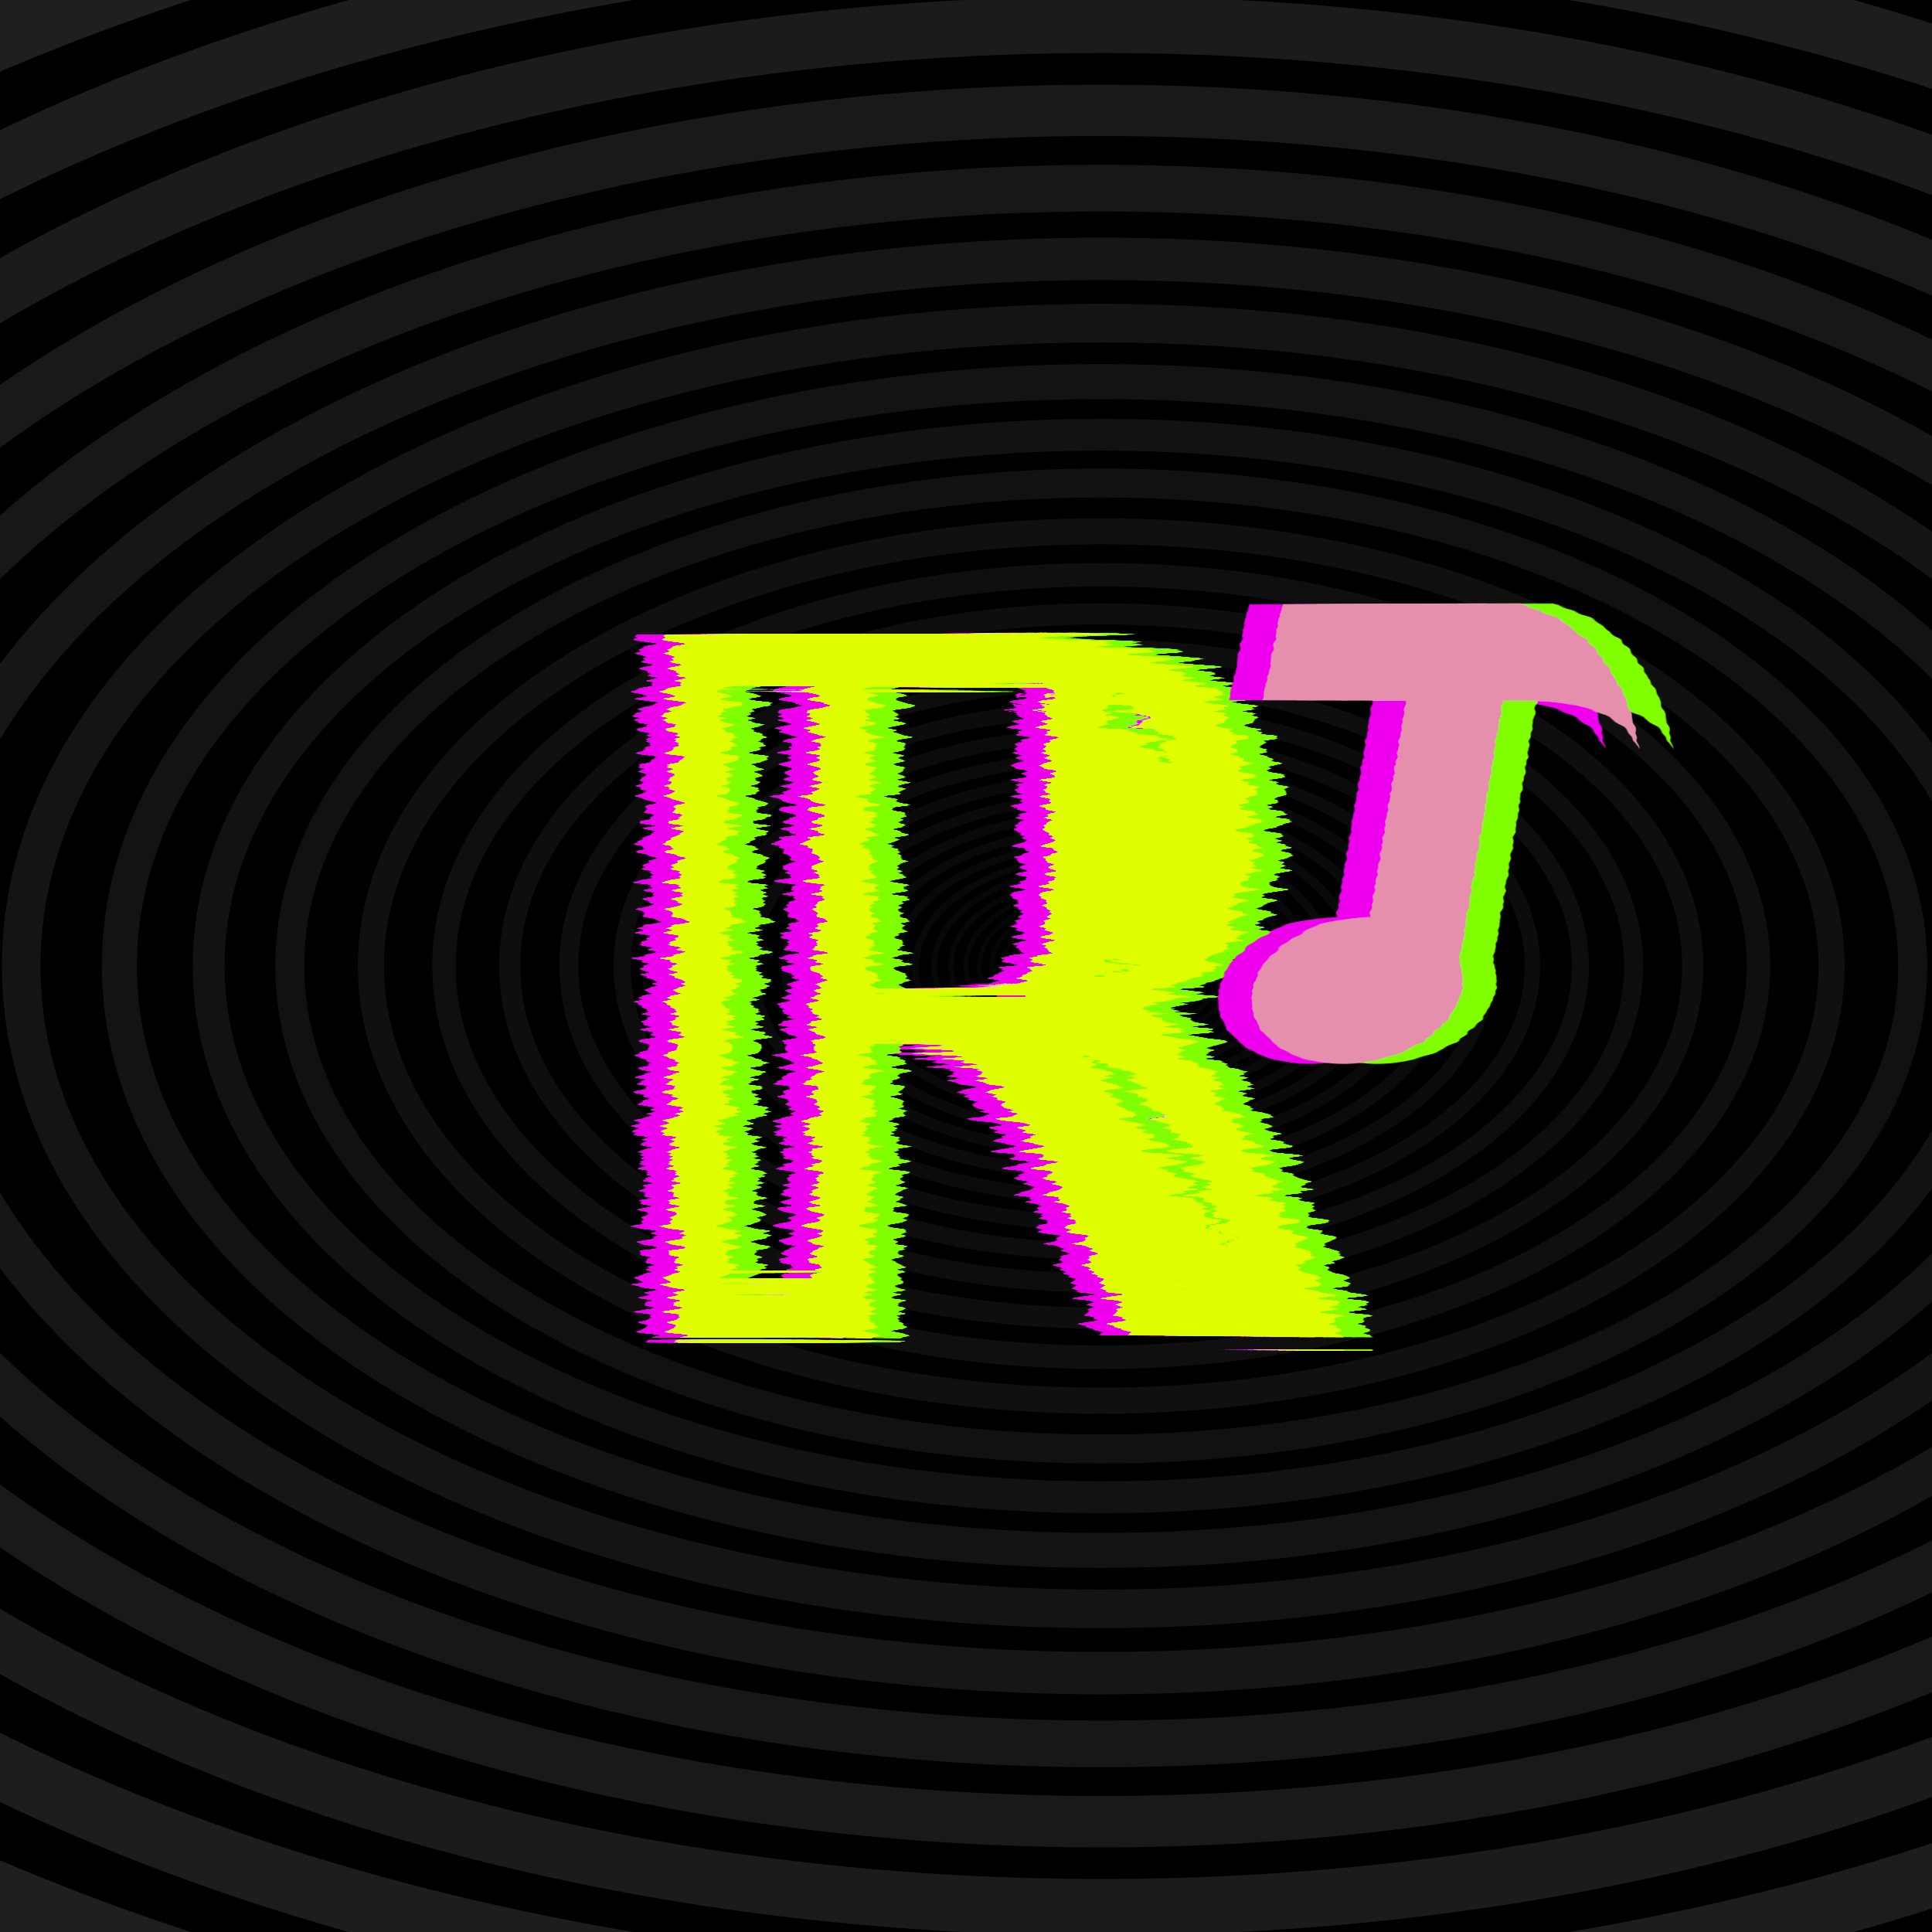
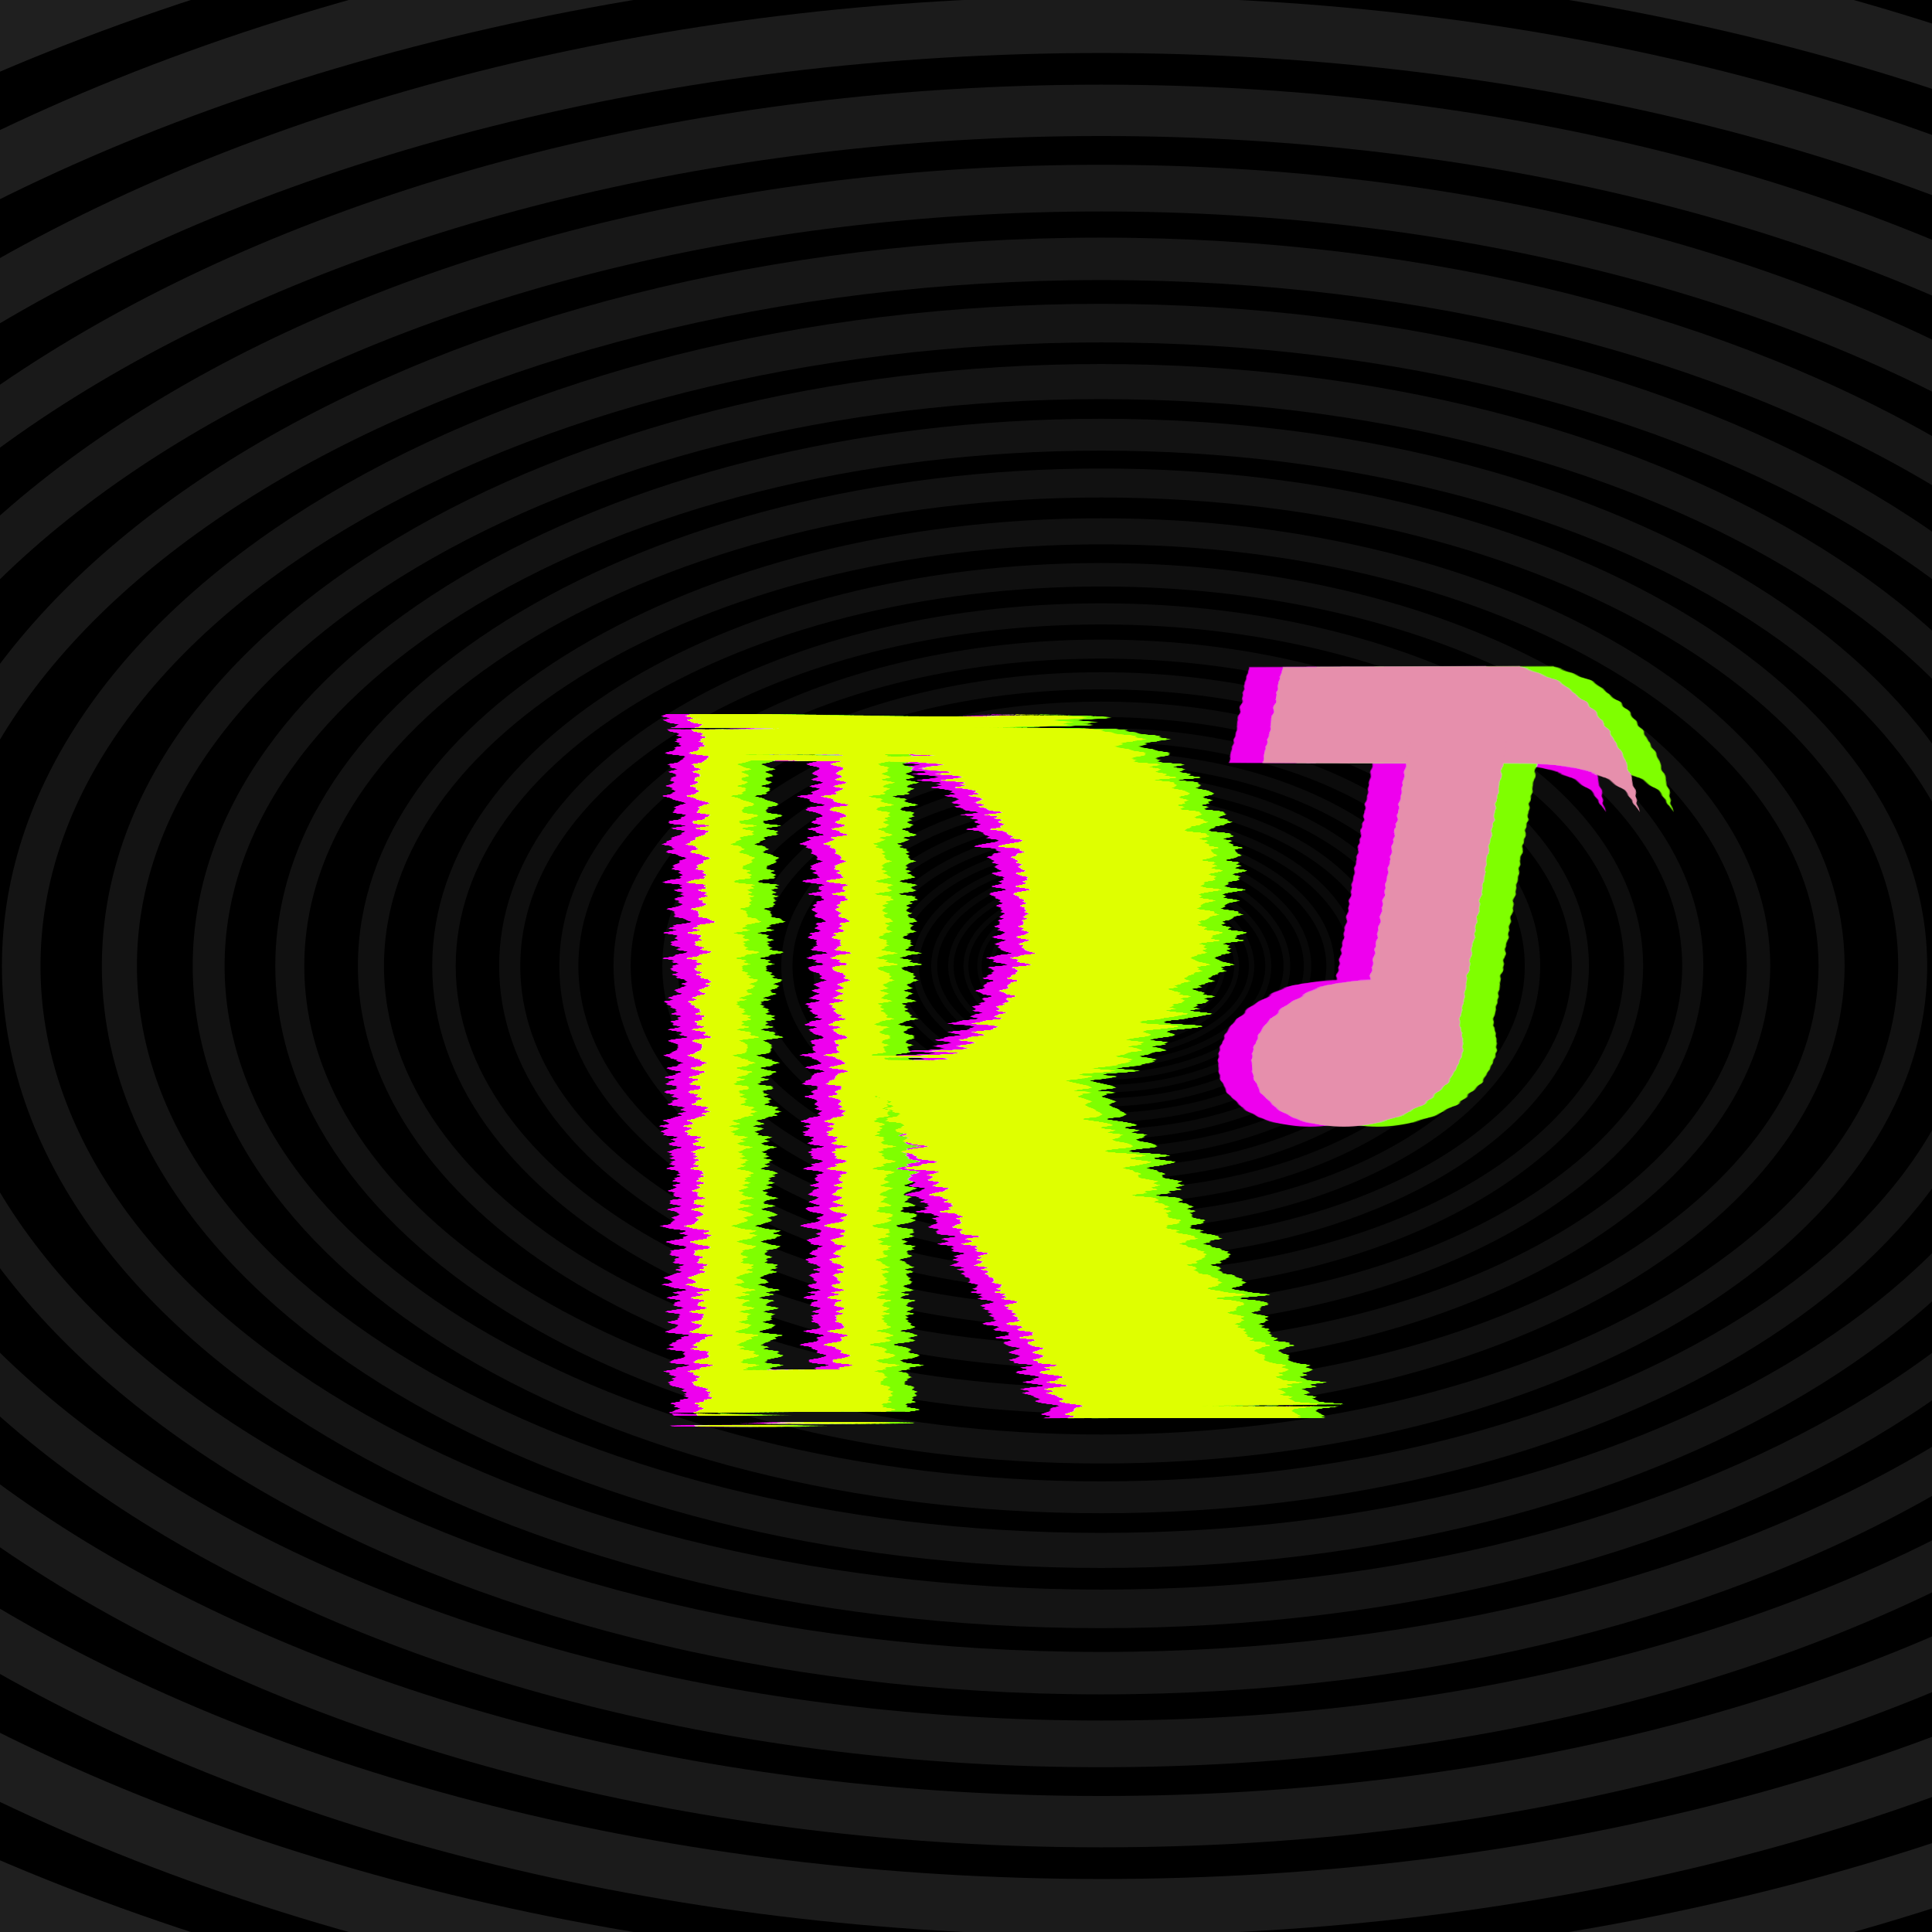
<svg xmlns="http://www.w3.org/2000/svg" width="400" height="400" viewBox="-200.0 -200.0 400 400">
  <defs>
    <filter id="glitch_r">
      <feTurbulence type="fractalNoise" baseFrequency="0.01 0.9" numOctaves="2" result="turbulence_r" />
      <feDisplacementMap in="SourceGraphic" in2="turbulence_r" scale="10" xChannelSelector="R" yChannelSelector="G" result="displaced_base_r" />
-       <feOffset in="displaced_base_r" dx="-6" dy="0" result="offset_geom1_r" />
-       <feOffset in="displaced_base_r" dx="6" dy="0" result="offset_geom2_r" />
+       <feOffset in="displaced_base_r" dx="-5" dy="0" result="offset_geom1_r" />
+       <feOffset in="displaced_base_r" dx="5" dy="0" result="offset_geom2_r" />
      <feFlood result="flood1_r" flood-color="#EE00EE" flood-opacity="1" />
      <feFlood result="flood2_r" flood-color="#7FFF00" flood-opacity="1" />
      <feComposite in="flood1_r" in2="offset_geom1_r" operator="in" result="layer1_r" />
      <feComposite in="flood2_r" in2="offset_geom2_r" operator="in" result="layer2_r" />
      <feMerge>
        <feMergeNode in="layer1_r" />
        <feMergeNode in="layer2_r" />
        <feMergeNode in="displaced_base_r" />
      </feMerge>
    </filter>
    <filter id="glitch_t">
      <feTurbulence type="fractalNoise" baseFrequency="0.01 0.9" numOctaves="1" result="turbulence_t" />
      <feDisplacementMap in="SourceGraphic" in2="turbulence_t" scale="1" xChannelSelector="R" yChannelSelector="G" result="displaced_base_t" />
      <feOffset in="displaced_base_t" dx="-7" dy="0" result="offset_geom1_t" />
      <feOffset in="displaced_base_t" dx="7" dy="0" result="offset_geom2_t" />
      <feFlood result="flood1_t" flood-color="#EE00EE" flood-opacity="1" />
      <feFlood result="flood2_t" flood-color="#7FFF00" flood-opacity="1" />
      <feComposite in="flood1_t" in2="offset_geom1_t" operator="in" result="layer1_t" />
      <feComposite in="flood2_t" in2="offset_geom2_t" operator="in" result="layer2_t" />
      <feMerge>
        <feMergeNode in="layer1_t" />
-         <feMergeNode in="layer2_t" />
+         <feMergeNode in="layer2_r" />
        <feMergeNode in="displaced_base_t" />
      </feMerge>
    </filter>
  </defs>
  <rect x="-200.0" y="-200.0" width="400" height="400" fill="#000000" />
  <g id="space-time-grid">
    <ellipse cx="28" cy="0" rx="168" ry="100" fill="none" stroke="#111111" stroke-width="6" />
    <ellipse cx="28" cy="0" rx="151.2" ry="90.0" fill="none" stroke="#101010" stroke-width="5.4" />
    <ellipse cx="28" cy="0" rx="136.08" ry="81.0" fill="none" stroke="#0f0f0f" stroke-width="4.86" />
    <ellipse cx="28" cy="0" rx="122.472" ry="72.9" fill="none" stroke="#0e0e0e" stroke-width="4.374" />
    <ellipse cx="28" cy="0" rx="110.225" ry="65.61" fill="none" stroke="#0d0d0d" stroke-width="3.937" />
    <ellipse cx="28" cy="0" rx="99.202" ry="59.049" fill="none" stroke="#0d0d0d" stroke-width="3.543" />
    <ellipse cx="28" cy="0" rx="89.282" ry="53.144" fill="none" stroke="#0c0c0c" stroke-width="3.189" />
    <ellipse cx="28" cy="0" rx="80.354" ry="47.83" fill="none" stroke="#0b0b0b" stroke-width="2.87" />
    <ellipse cx="28" cy="0" rx="72.318" ry="43.047" fill="none" stroke="#0b0b0b" stroke-width="2.583" />
    <ellipse cx="28" cy="0" rx="65.087" ry="38.742" fill="none" stroke="#0a0a0a" stroke-width="2.325" />
    <ellipse cx="28" cy="0" rx="58.578" ry="34.868" fill="none" stroke="#0a0a0a" stroke-width="2.092" />
    <ellipse cx="28" cy="0" rx="52.72" ry="31.381" fill="none" stroke="#090909" stroke-width="1.883" />
    <ellipse cx="28" cy="0" rx="47.448" ry="28.243" fill="none" stroke="#090909" stroke-width="1.695" />
    <ellipse cx="28" cy="0" rx="42.703" ry="25.419" fill="none" stroke="#080808" stroke-width="1.525" />
    <ellipse cx="28" cy="0" rx="38.433" ry="22.877" fill="none" stroke="#080808" stroke-width="1.373" />
    <ellipse cx="28" cy="0" rx="34.59" ry="20.589" fill="none" stroke="#070707" stroke-width="1.235" />
    <ellipse cx="28" cy="0" rx="31.131" ry="18.53" fill="none" stroke="#070707" stroke-width="1.112" />
    <ellipse cx="28" cy="0" rx="28.018" ry="16.677" fill="none" stroke="#070707" stroke-width="1.001" />
    <ellipse cx="28" cy="0" rx="25.216" ry="15.009" fill="none" stroke="#060606" stroke-width="0.901" />
    <ellipse cx="28" cy="0" rx="22.694" ry="13.509" fill="none" stroke="#060606" stroke-width="0.811" />
    <ellipse cx="28" cy="0" rx="20.425" ry="12.158" fill="none" stroke="#060606" stroke-width="0.729" />
    <ellipse cx="28" cy="0" rx="18.382" ry="10.942" fill="none" stroke="#050505" stroke-width="0.657" />
    <ellipse cx="28" cy="0" rx="16.544" ry="9.848" fill="none" stroke="#050505" stroke-width="0.591" />
    <ellipse cx="28" cy="0" rx="14.89" ry="8.863" fill="none" stroke="#050505" stroke-width="0.532" />
    <ellipse cx="28" cy="0" rx="13.401" ry="7.977" fill="none" stroke="#040404" stroke-width="0.479" />
    <ellipse cx="28" cy="0" rx="12.061" ry="7.179" fill="none" stroke="#040404" stroke-width="0.431" />
    <ellipse cx="28" cy="0" rx="184.8" ry="110" fill="none" stroke="#121212" stroke-width="6.6" />
    <ellipse cx="28" cy="0" rx="203.28" ry="121" fill="none" stroke="#131313" stroke-width="7.26" />
    <ellipse cx="28" cy="0" rx="223.608" ry="133.1" fill="none" stroke="#141414" stroke-width="7.986" />
    <ellipse cx="28" cy="0" rx="245.969" ry="146.41" fill="none" stroke="#161616" stroke-width="8.785" />
    <ellipse cx="28" cy="0" rx="270.566" ry="161.051" fill="none" stroke="#171717" stroke-width="9.663" />
    <ellipse cx="28" cy="0" rx="297.622" ry="177.156" fill="none" stroke="#191919" stroke-width="10.629" />
    <ellipse cx="28" cy="0" rx="327.384" ry="194.872" fill="none" stroke="#1b1b1b" stroke-width="11.692" />
    <ellipse cx="28" cy="0" rx="360.123" ry="214.359" fill="none" stroke="#1d1d1d" stroke-width="12.862" />
    <ellipse cx="28" cy="0" rx="396.135" ry="235.795" fill="none" stroke="#1f1f1f" stroke-width="14.148" />
    <ellipse cx="28" cy="0" rx="435.749" ry="259.374" fill="none" stroke="#212121" stroke-width="15.562" />
  </g>
-   <g font-family="DejaVu Sans, Arial, sans-serif" font-weight="bold" text-anchor="middle">
+   <g text-anchor="middle">
    <g fill="#DFFF00" filter="url(#glitch_r)">
-       <text x="0" y="20.0" font-size="200" dominant-baseline="middle">ℝ</text>
-       <path d="M15,-55 L30,-50 L48,-40 L45,-5 L10,7 L25,-20 Z" stroke="none" fill="inherit" />
-       <path d="M-10,5 L15,5 L60,65 L35,65 Z" stroke="none" fill="inherit" />
+       <path d=" M -55.322,73.027 V -71.602 h 52.246 l 11.328,-0.098 q 19.141,0 30.762,10.254 11.719,10.254 11.719,26.953 0,13.086 -7.52,23.242 -7.422,10.156 -20.703,15.137 l 48.438,69.141 h -48.438 L -16.748,7.988 V 73.027 Z m 9.668,-9.668 h 19.238 V -61.934 h -19.238 z m 28.906,-63.867 h 4.883 q 10.645,0 17.285,-8.301 6.738,-8.301 6.738,-21.484 0,-13.574 -7.812,-22.559 -7.812,-9.082 -19.727,-9.082 h -1.367 z M 6.299,0.566 Q 21.045,-1.387 31.006,-11.445 q 10.059,-10.156 10.059,-23.047 0,-12.5 -9.473,-19.922 -9.473,-7.52 -25.293,-7.52 15.527,11.035 15.527,29.785 0,23.242 -15.527,32.715 z M 27.881,63.359 H 51.904 L 14.209,7.988 H -6.006 Z " stroke="none" fill="inherit" transform="translate(0, 20.0)" />
+       <path d="M 3.027,-66.429 31.633,-60.884 48,-40 40.646,-10.442 4.014,5.912 16.837,-35.782 Z" stroke="none" fill="inherit" transform="translate(0, 20.0)" />
+       <path d="M -10,5 H 15 L 58.912,67.721 27.925,66.633 Z" stroke="none" fill="inherit" transform="translate(0, 20.0)" />
    </g>
-     <g transform="translate(92.0, -65.0)" filter="url(#glitch_t)">
+     <g transform="translate(92.0, -52.0)" filter="url(#glitch_t)">
      <rect x="-14.5" y="-10.0" width="37.2" height="20" stroke="black" stroke-width="0" fill="#E68FAC" />
      <path d="M22.5,-10.0 Q42.5,-5.0,47.5,20.0 Q42.5,10.0,22.5,10.0 Z" stroke="black" stroke-width="0" fill="#E68FAC" />
      <path d="M-12.5,10.0 L-30.5,10.0 L-26.5,-10.0 L-12.5,-10.0 Z" stroke="black" stroke-width="0" fill="#E68FAC" />
      <path d="M0.0,5.0 L20.0,5.0 L10.0,65.0 L-10.0,65.0 Z" stroke="black" stroke-width="0" fill="#E68FAC" />
      <ellipse cx="-11.0" cy="70.0" rx="22.0" ry="15" stroke="black" stroke-width="0" fill="#E68FAC" transform="rotate(-10, -11.0, 70.0)" />
    </g>
  </g>
</svg>
